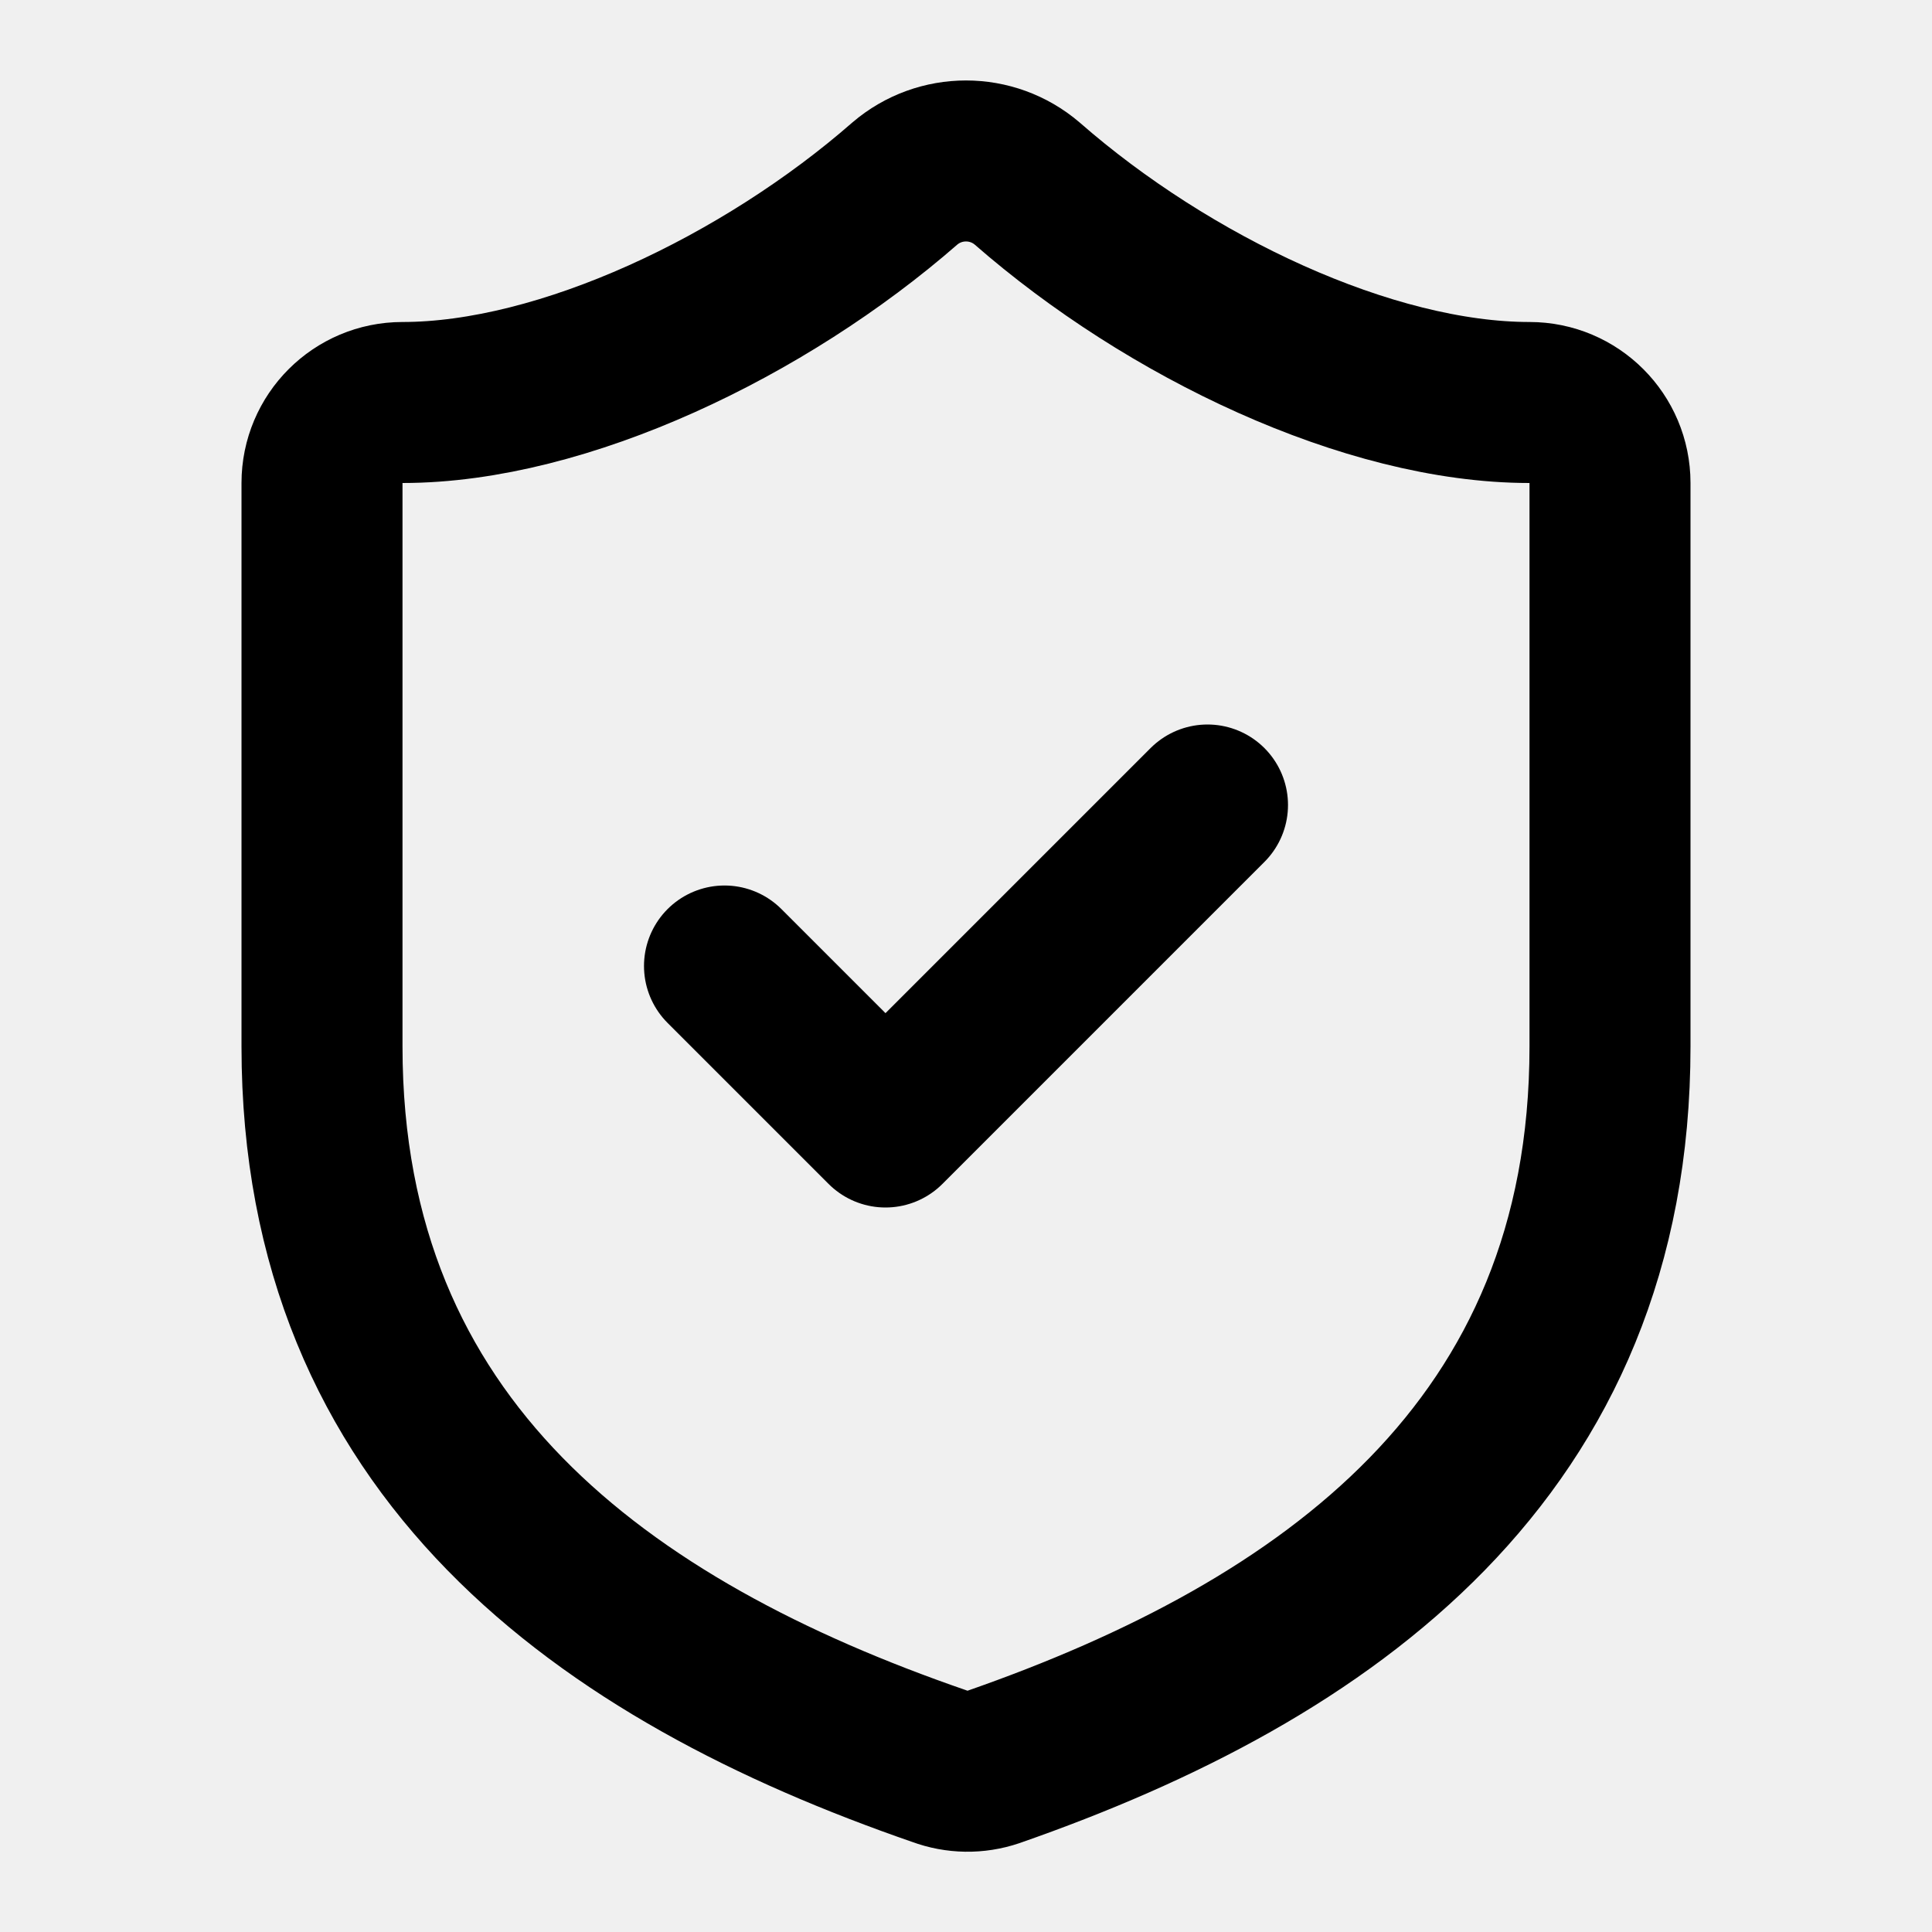
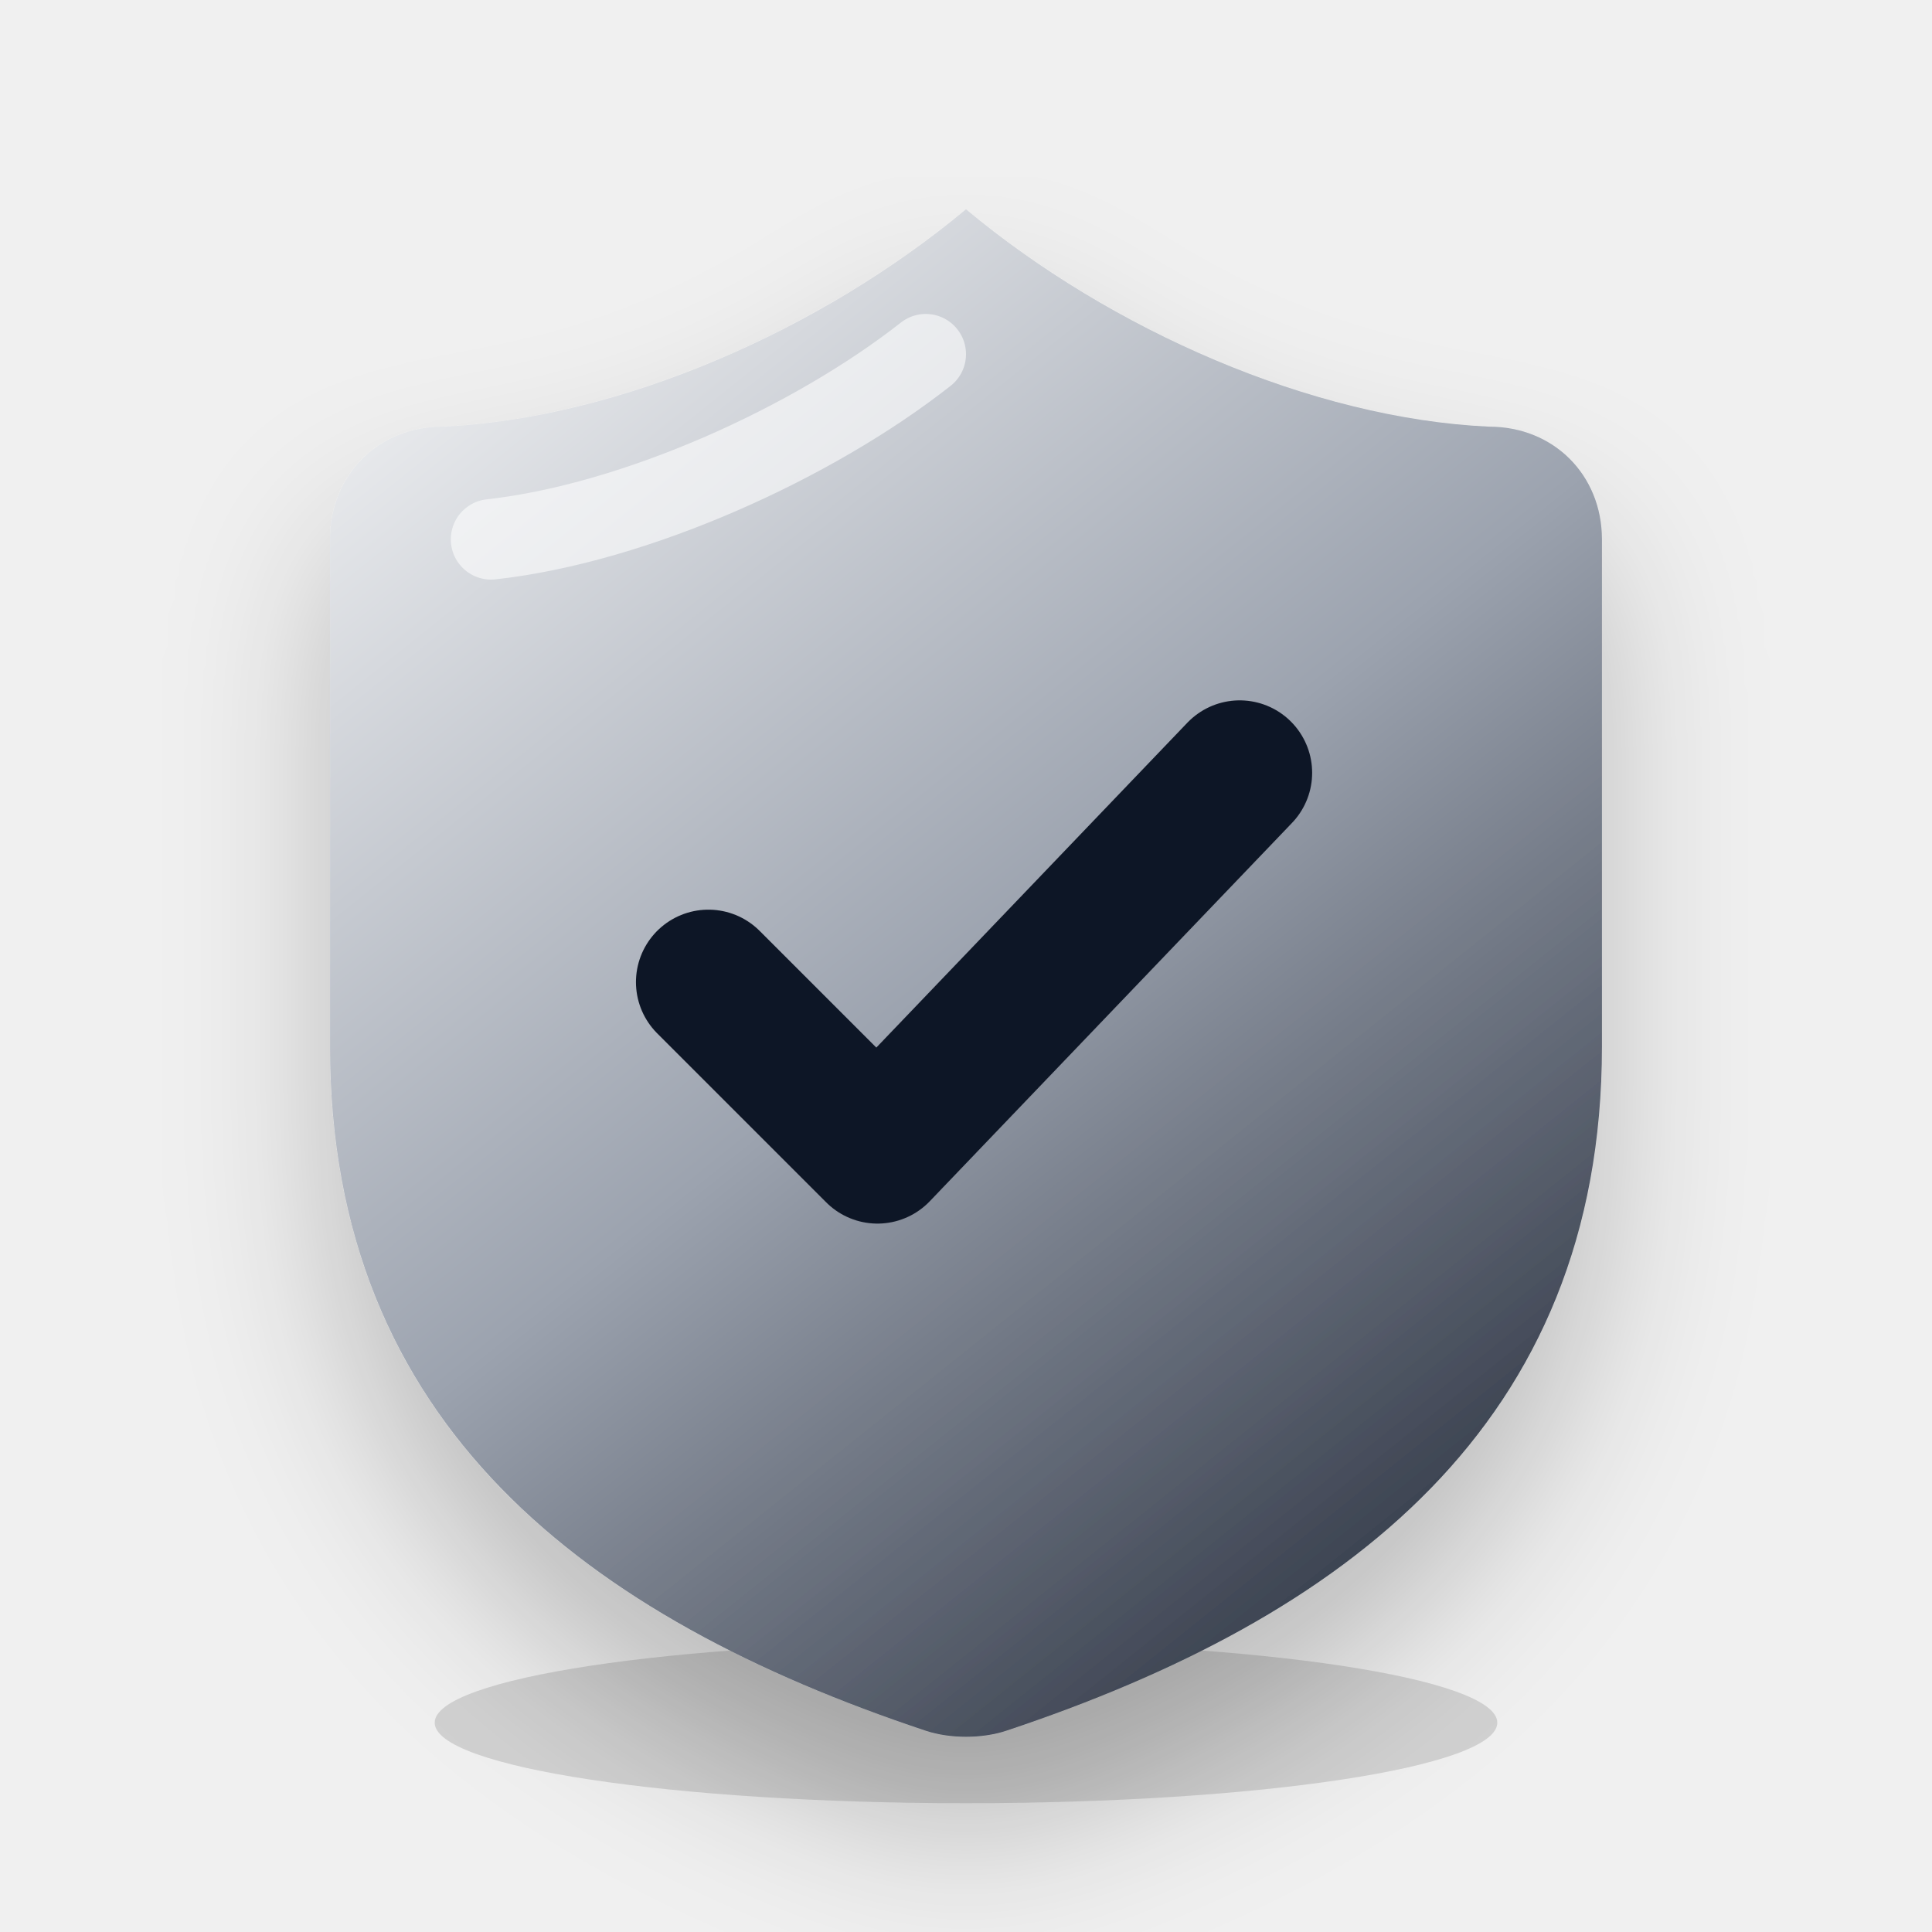
- <svg xmlns="http://www.w3.org/2000/svg" width="24" height="24" viewBox="0 0 24 24" fill="none" stroke="currentColor" stroke-width="2" stroke-linecap="round" stroke-linejoin="round" class="lucide lucide-shield-check-icon lucide-shield-check">
-   <path d="M20 13c0 5-3.5 7.5-7.66 8.95a1 1 0 0 1-.67-.01C7.5 20.5 4 18 4 13V6a1 1 0 0 1 1-1c2 0 4.5-1.2 6.24-2.72a1.17 1.17 0 0 1 1.52 0C14.51 3.81 17 5 19 5a1 1 0 0 1 1 1z" />
-   <path d="m9 12 2 2 4-4" />
+ <svg xmlns="http://www.w3.org/2000/svg" width="24" height="24" viewBox="0 0 24 24" fill="none" class="icon icon-shield-check-3d-mono">
+   <defs>
+     <linearGradient id="sc_shield" x1="4" y1="2" x2="20" y2="22" gradientUnits="userSpaceOnUse">
+       <stop offset="0" stop-color="#FFFFFF" />
+       <stop offset=".5" stop-color="#9CA3AF" />
+       <stop offset="1" stop-color="#111827" />
+     </linearGradient>
+     <filter id="sc_shadow" x="2" y="1" width="20" height="23" color-interpolation-filters="sRGB" filterUnits="userSpaceOnUse">
+       <feDropShadow dx="0" dy="1.2" stdDeviation="1" flood-color="#000000" flood-opacity=".22" />
+     </filter>
+   </defs>
+   <ellipse cx="12" cy="21.4" rx="6.6" ry="1" fill="#000" opacity=".13" />
+   <g filter="url(#sc_shadow)">
+     <path d="M12 2.6c1.8 1.5 4.3 2.6 6.5 2.7.8 0 1.4.6 1.4 1.4V13c0 4.7-3.2 7.1-7.4 8.5-.3.1-.7.1-1 0C7.3 20.1 4.1 17.7 4.1 13V6.7c0-.8.6-1.4 1.4-1.4 2.2-.1 4.7-1.2 6.5-2.7Z" fill="url(#sc_shield)" />
+     <path d="m8.8 12.2 2.1 2.1 4.5-4.7" stroke="#111827" stroke-linecap="round" stroke-linejoin="round" stroke-width="1.8" />
+     <path d="M6.1 6.7c1.8-.2 4-1.2 5.4-2.3" stroke="#FFFFFF" stroke-linecap="round" stroke-width="1" opacity=".58" />
+   </g>
</svg>
